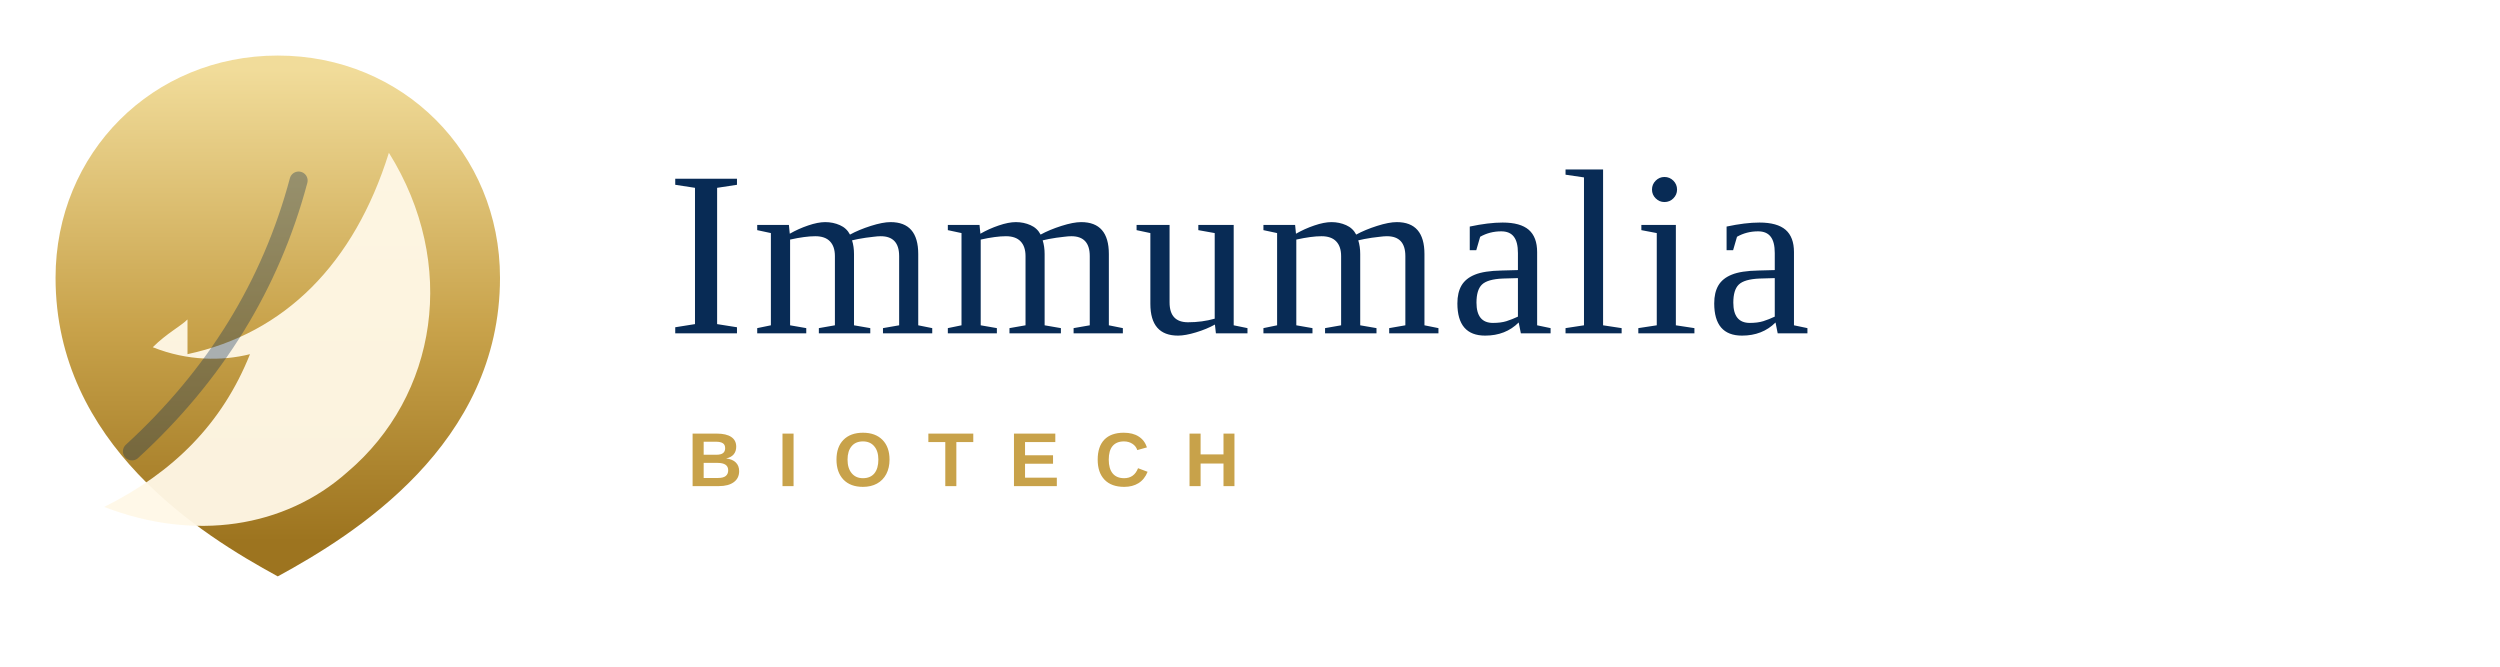
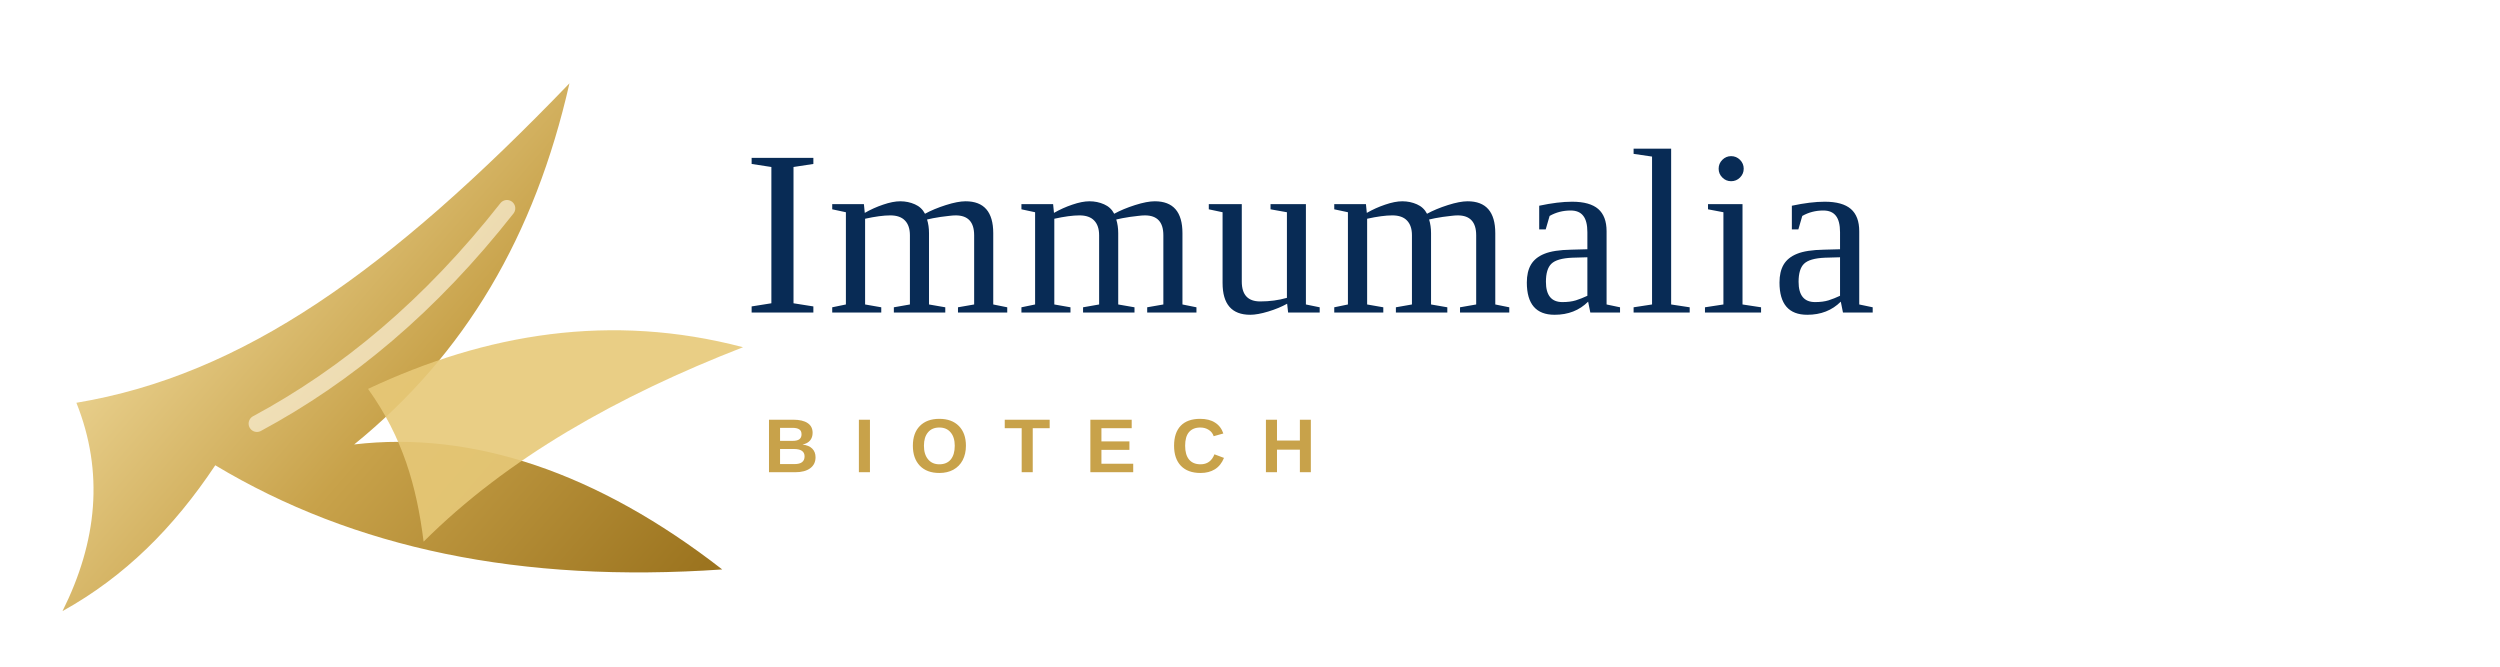
<svg xmlns="http://www.w3.org/2000/svg" viewBox="0 0 360 96" role="img" aria-labelledby="immumalia-compact-title immumalia-compact-desc">
  <defs>
-     <linearGradient id="compact-gold" x1="40" y1="10" x2="40" y2="78" gradientUnits="userSpaceOnUse">
-       <stop offset="0" stop-color="#f1dc9a" />
-       <stop offset="0.55" stop-color="#c8a24a" />
-       <stop offset="1" stop-color="#9d741f" />
+     <linearGradient id="compact-swallow-gold" x1="13" y1="15" x2="86" y2="78" gradientUnits="userSpaceOnUse">
+       <stop offset="0" stop-color="#f2dda0" />
+       <stop offset="0.5" stop-color="#c8a24a" />
+       <stop offset="1" stop-color="#9c741f" />
    </linearGradient>
  </defs>
  <rect width="360" height="96" fill="none" />
  <g fill="none" fill-rule="evenodd">
-     <path d="M40 8c18 0 32 14 32 32 0 24-21 37-32 43C29 77 8 64 8 40 8 22 22 8 40 8Z" fill="url(#compact-gold)" />
-     <path d="M27 51c14-3 24-13 29-29 10 16 7 35-6 46-9 8-22 10-35 5 10-5 17-12 21-22-4 1-9 1-14-1 2-2 4-3 5-4Z" fill="#fff8e7" opacity="0.95" />
-     <path d="M43 26c-4 15-12 28-24 39" stroke="#082b55" stroke-width="2.6" stroke-linecap="round" opacity="0.34" />
-     <text x="96" y="48" fill="#082b55" font-family="Georgia, 'Times New Roman', serif" font-size="34" letter-spacing="1">Immumalia</text>
-     <text x="99" y="70" fill="#c8a24a" font-family="Arial, Helvetica, sans-serif" font-size="11" font-weight="700" letter-spacing="5">BIOTECH</text>
+     <g transform="translate(9 11)">
+       <path d="M2 47c24-4 45-19 71-46-5 22-15 39-31 52 17-2 35 4 53 18-29 2-53-3-73-15-6 9-13 16-22 21 5-10 6-20 2-30Z" fill="url(#compact-swallow-gold)" />
+       <path d="M44 45c17-8 35-11 54-6-18 7-34 16-46 28-1-8-3-15-8-22Z" fill="#e7c978" opacity="0.9" />
+       <path d="M28 50c13-7 25-17 36-31" stroke="#fff7e4" stroke-width="2.4" stroke-linecap="round" opacity="0.64" />
+     </g>
+     <text x="107" y="45" fill="#082b55" font-family="Georgia, 'Times New Roman', serif" font-size="34" letter-spacing="0.8">Immumalia</text>
+     <text x="110" y="68" fill="#c8a24a" font-family="Arial, Helvetica, sans-serif" font-size="11" font-weight="700" letter-spacing="5">BIOTECH</text>
  </g>
</svg>
